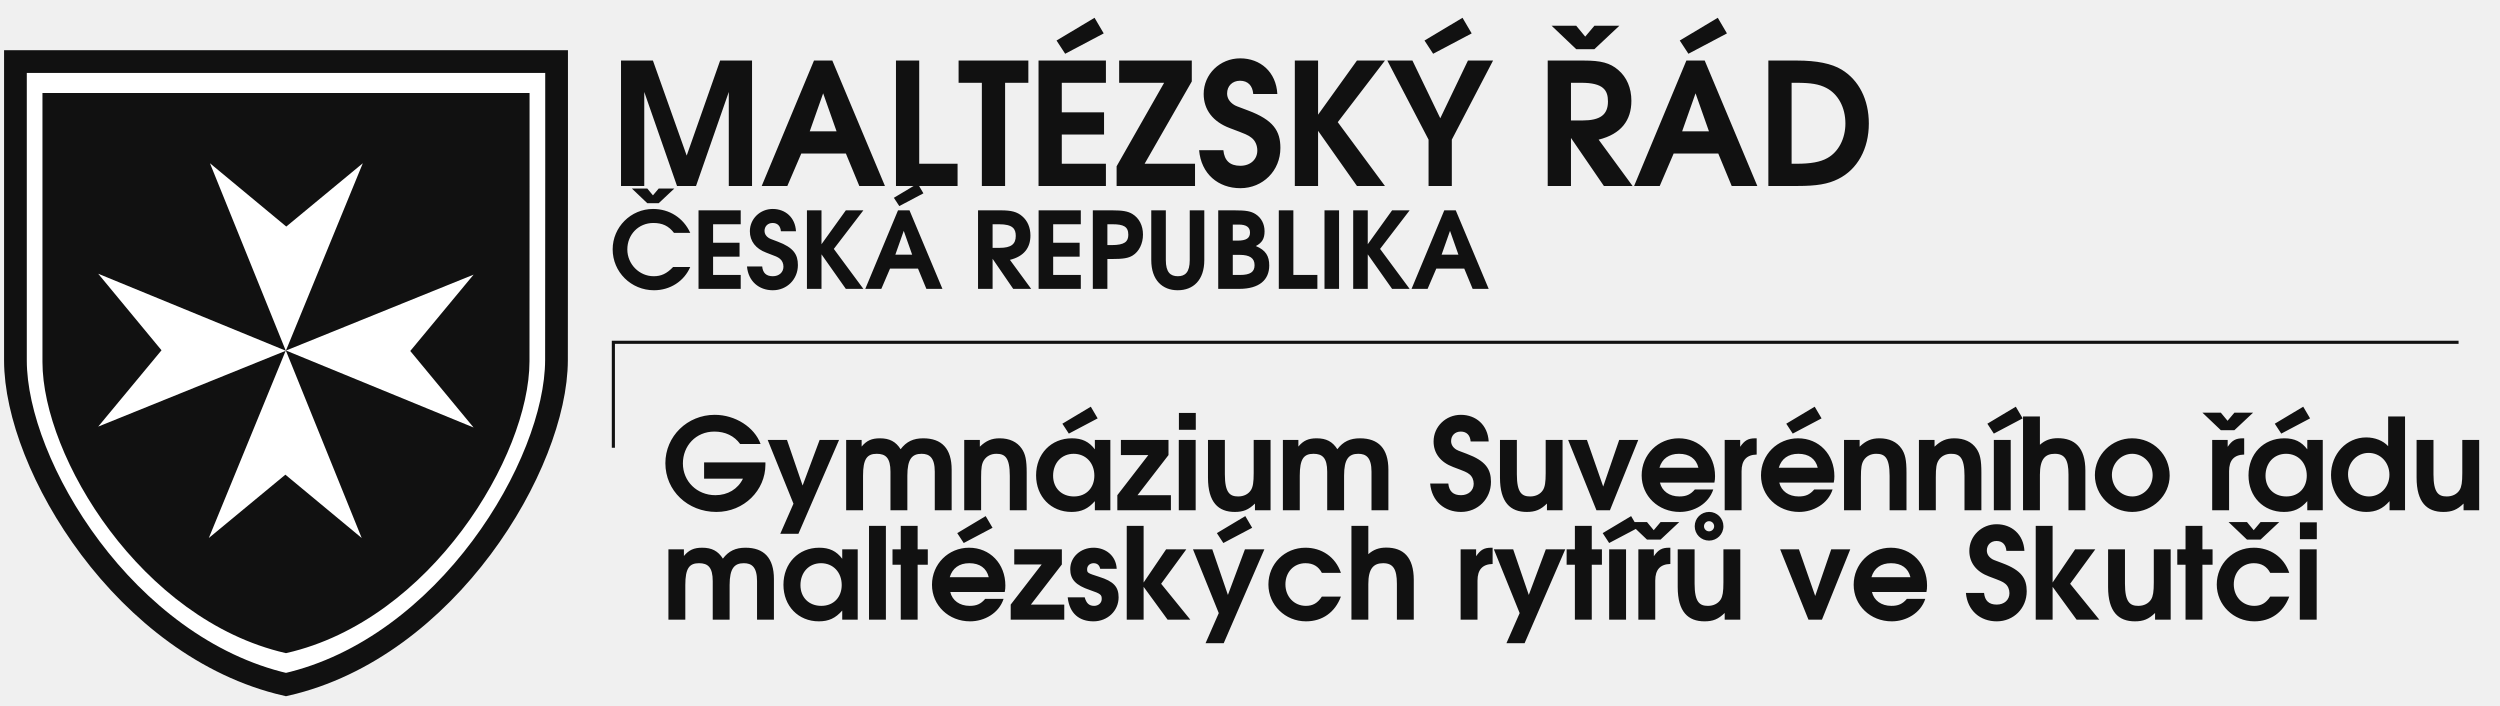
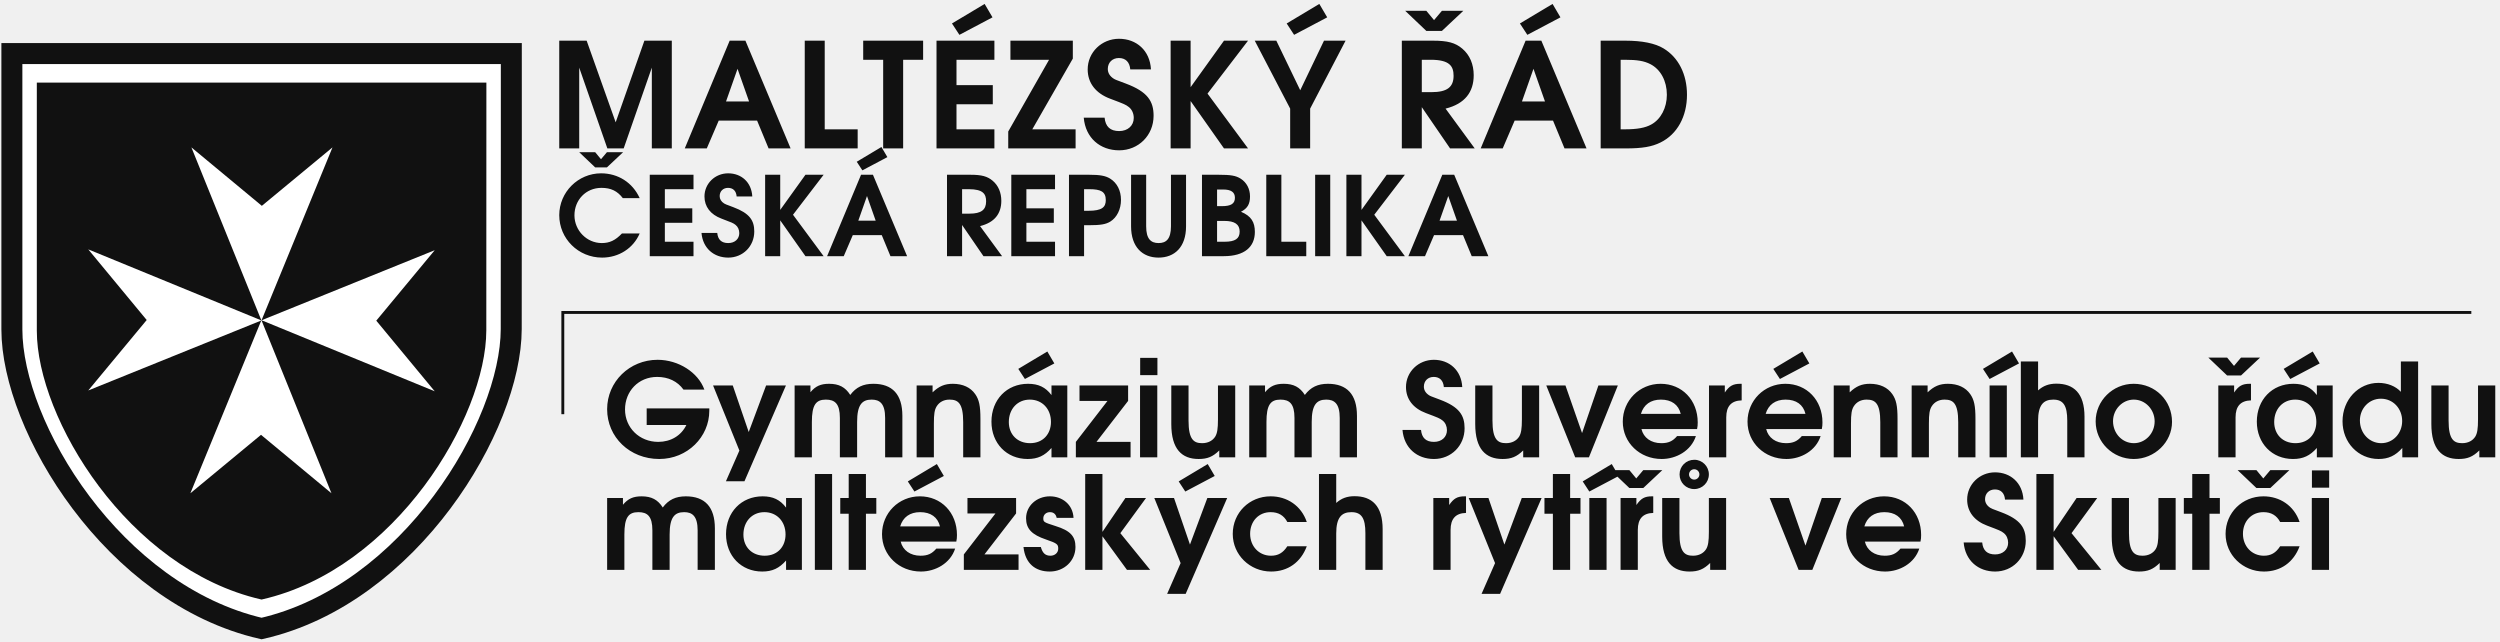
- <svg xmlns="http://www.w3.org/2000/svg" viewBox="-1 -9.6 487.6 137.6" width="487.6" height="137.6">
+ <svg xmlns="http://www.w3.org/2000/svg" viewBox="-0.5 -8.91 528.32 135.51" width="528.32" height="135.51" role="img">
  <g transform="translate(-113.9 -228.2)">
    <path fill-rule="nonzero" fill="#ffffff" d="M 168.676 352.117 C 200.066 344.965 221.41 309.176 221.438 288.828 C 221.473 264.148 221.457 230.609 221.457 230.609 L 115.91 230.609 C 115.91 230.609 115.902 263.938 115.91 288.914 C 115.914 309.434 137.352 344.914 168.676 352.117 " />
    <path fill="none" stroke-width="4.439" stroke-linejoin="miter" stroke="#111111" d="M 0.001 -0.001 C 31.43 7.16 52.799 42.992 52.827 63.365 C 52.862 88.074 52.846 121.654 52.846 121.654 L -52.829 121.654 C -52.829 121.654 -52.837 88.285 -52.829 63.279 C -52.825 42.734 -31.361 7.21 0.001 -0.001 Z M 0.001 -0.001 " transform="matrix(0.998785, 0, 0, -0.998785, 168.6748, 352.1157)" />
    <path fill-rule="nonzero" fill="#111111" d="M 168.676 345.535 C 196.668 339.16 215.699 307.246 215.727 289.102 C 215.754 267.094 215.742 237.188 215.742 237.188 L 121.625 237.188 C 121.625 237.188 121.621 266.91 121.625 289.184 C 121.633 307.477 140.746 339.113 168.676 345.535 " />
    <path fill="none" stroke-width="0.89" stroke-linejoin="miter" stroke="#111111" d="M -0.001 0.002 C 28.025 6.384 47.08 38.337 47.107 56.504 C 47.134 78.538 47.123 108.481 47.123 108.481 L -47.109 108.481 C -47.109 108.481 -47.113 78.722 -47.109 56.422 C -47.101 38.106 -27.965 6.431 -0.001 0.002 Z M -0.001 0.002 " transform="matrix(0.998785, 0, 0, -0.998785, 168.6768, 345.5367)" />
    <path fill-rule="nonzero" fill="#ffffff" d="M 168.645 286.941 L 153.629 323.531 L 168.559 311.18 L 183.445 323.531 L 168.645 286.941 " />
    <path fill-rule="nonzero" fill="#ffffff" d="M 168.648 287.027 L 183.664 250.438 L 168.734 262.789 L 153.848 250.438 L 168.648 287.027 " />
    <path fill-rule="nonzero" fill="#ffffff" d="M 168.68 286.969 L 205.27 301.984 L 192.918 287.055 L 205.27 272.164 L 168.68 286.969 " />
    <path fill-rule="nonzero" fill="#ffffff" d="M 168.645 287.008 L 132.051 271.988 L 144.402 286.918 L 132.051 301.805 L 168.645 287.008 " />
  </g>
-   <path fill="#111111" d="M120.122 26.673H124.657V8.334L131.046 26.673H134.754L141.143 8.334V26.673H145.678V2.21H139.454L132.933 20.748L126.345 2.21H120.122Z M147.565 26.673H152.563L155.278 20.351H163.984L166.599 26.673H171.598L161.336 2.21H157.76ZM156.933 16.014 159.548 8.599 162.163 16.014Z M173.749 26.673H185.766V22.337H178.284V2.21H173.749Z M185.964 6.547H190.5V26.673H195.035V6.547H199.57V2.21H185.964Z M201.556 26.673H214.698V22.337H206.091V16.643H214.334V12.307H206.091V6.547H214.698V2.21H201.556ZM205.065 -1.696 206.753 0.886 214.268 -3.086 212.48 -6.132Z M216.783 26.673H232.077V22.337H222.246L231.448 6.282V2.21H217.28V6.547H226.052L216.783 22.833Z M232.872 19.689C233.269 24.323 236.612 27.104 240.916 27.104C245.319 27.104 248.728 23.694 248.728 19.258C248.728 15.948 247.371 13.796 242.405 11.942C240.088 11.082 240.022 11.049 239.691 10.85C238.797 10.287 238.334 9.526 238.334 8.632C238.334 7.176 239.36 6.149 240.85 6.149C242.372 6.149 243.299 7.076 243.432 8.731H248.132C247.901 4.428 244.822 1.78 240.883 1.78C236.943 1.78 233.765 4.858 233.765 8.731C233.765 11.81 235.586 14.16 238.863 15.385C242.107 16.61 242.372 16.709 243.101 17.272C243.829 17.835 244.226 18.762 244.226 19.755C244.226 21.509 242.869 22.734 240.916 22.734C238.896 22.734 237.804 21.741 237.605 19.689Z M251.542 26.673H256.077V15.915L263.658 26.673H269.12L259.917 14.227L269.12 2.21H263.658L256.077 12.77V2.21H251.542Z M269.583 2.21 277.627 17.636V26.673H282.162V17.636L290.207 2.21H285.307L279.911 13.465L274.482 2.21ZM276.833 -1.696 278.521 0.886 286.036 -3.086 284.248 -6.132Z  M300.866 26.673H305.401V17.305L311.823 26.673H317.417L310.797 17.636C315.199 16.544 317.186 13.862 317.186 10.056C317.186 7.573 316.292 5.454 314.604 4.031C313.015 2.674 311.26 2.21 307.917 2.21H300.866ZM301.627 -4.576 306.427 -0.008H309.969L314.835 -4.576H309.969L308.182 -2.457L306.427 -4.576ZM305.401 13.896V6.547H307.42C311.724 6.547 312.617 8.003 312.617 10.188C312.617 12.77 311.128 13.896 307.619 13.896Z M317.715 26.673H322.714L325.428 20.351H334.135L336.75 26.673H341.748L331.486 2.21H327.911ZM326.62 -1.696 328.308 0.886 335.823 -3.086 334.035 -6.132ZM327.084 16.014 329.699 8.599 332.314 16.014Z M343.9 26.673H349.594C353.301 26.673 355.519 26.309 357.505 25.316C361.279 23.462 363.497 19.424 363.497 14.491C363.497 9.857 361.577 6.017 358.168 3.965C356.248 2.806 353.334 2.21 349.494 2.21H343.9ZM348.435 22.337V6.547H349.329C352.209 6.547 353.765 6.811 355.188 7.54C357.505 8.731 358.929 11.347 358.929 14.491C358.929 17.438 357.572 20.053 355.387 21.244C354.03 22.006 352.143 22.337 349.428 22.337Z M118.493 39.031C118.493 43.446 122.079 47.011 126.556 47.011C129.686 47.011 132.422 45.27 133.624 42.472H130.287C129.043 43.778 127.966 44.275 126.494 44.275C123.675 44.275 121.353 41.912 121.353 39.052C121.353 36.171 123.509 33.89 126.432 33.89C128.214 33.89 129.417 34.471 130.453 35.818H133.624C132.277 32.854 129.52 31.154 126.37 31.154C122.037 31.154 118.493 34.699 118.493 39.031ZM122.245 27.175 125.25 30.035H127.468L130.515 27.175H127.468L126.349 28.501L125.25 27.175Z M135.241 46.742H143.47V44.027H138.081V40.461H143.242V37.746H138.081V34.139H143.47V31.424H135.241Z M144.693 42.368C144.942 45.27 147.036 47.011 149.73 47.011C152.487 47.011 154.622 44.876 154.622 42.099C154.622 40.026 153.772 38.679 150.663 37.518C149.212 36.979 149.171 36.958 148.963 36.834C148.404 36.481 148.113 36.005 148.113 35.445C148.113 34.533 148.756 33.89 149.689 33.89C150.642 33.89 151.223 34.471 151.306 35.507H154.249C154.104 32.813 152.176 31.154 149.709 31.154C147.243 31.154 145.253 33.082 145.253 35.507C145.253 37.435 146.393 38.907 148.445 39.674C150.476 40.441 150.642 40.503 151.098 40.855C151.554 41.208 151.803 41.788 151.803 42.41C151.803 43.508 150.953 44.275 149.73 44.275C148.466 44.275 147.782 43.653 147.657 42.368Z M156.384 46.742H159.224V40.005L163.971 46.742H167.391L161.628 38.948L167.391 31.424H163.971L159.224 38.036V31.424H156.384Z M167.764 46.742H170.894L172.593 42.783H178.045L179.682 46.742H182.812L176.387 31.424H174.148ZM173.34 28.978 174.397 30.595 179.102 28.107 177.983 26.2ZM173.63 40.067 175.267 35.424 176.905 40.067Z  M189.756 46.742H192.596V40.876L196.617 46.742H200.12L195.975 41.083C198.732 40.399 199.975 38.72 199.975 36.336C199.975 34.782 199.416 33.455 198.359 32.564C197.364 31.714 196.265 31.424 194.171 31.424H189.756ZM192.596 38.741V34.139H193.861C196.555 34.139 197.115 35.051 197.115 36.419C197.115 38.036 196.182 38.741 193.985 38.741Z M201.571 46.742H209.801V44.027H204.411V40.461H209.573V37.746H204.411V34.139H209.801V31.424H201.571Z M212.143 46.742H214.983V40.917H215.895C218.071 40.917 219.066 40.751 219.916 40.233C221.16 39.466 221.927 37.912 221.927 36.15C221.927 34.388 221.18 32.937 219.854 32.129C218.983 31.61 217.967 31.424 215.936 31.424H212.143ZM214.983 38.202V34.139H215.936C218.113 34.139 219.066 34.574 219.066 36.191C219.066 37.518 218.361 38.202 215.812 38.202Z M223.543 41.125C223.543 45.021 225.699 47.011 228.705 47.011C231.731 47.011 233.887 45.042 233.887 41.125V31.424H231.047V41.125C231.047 43.529 230.135 44.275 228.725 44.275C227.274 44.275 226.383 43.508 226.383 41.125V31.424H223.543Z M236.602 46.742H240.686C244.624 46.742 246.552 44.98 246.552 42.182C246.552 40.358 245.888 39.197 243.94 38.388C245.163 37.746 245.64 36.937 245.64 35.507C245.64 34.077 244.997 32.875 243.898 32.17C242.986 31.59 242.033 31.424 239.753 31.424H236.602ZM239.442 44.027V40.109H240.789C242.758 40.109 243.691 40.751 243.691 42.12C243.691 43.446 242.841 44.027 240.851 44.027ZM239.442 37.331V34.201H240.603C242.074 34.201 242.8 34.699 242.8 35.756C242.8 36.855 242.074 37.331 240.354 37.331Z M248.417 46.742H255.942V44.027H251.257V31.424H248.417Z M257.33 46.742H260.17V31.424H257.33Z M262.927 46.742H265.767V40.005L270.513 46.742H273.934L268.171 38.948L273.934 31.424H270.513L265.767 38.036V31.424H262.927Z M274.307 46.742H277.437L279.136 42.783H284.588L286.225 46.742H289.355L282.93 31.424H280.691ZM280.173 40.067 281.81 35.424 283.448 40.067Z" />
-   <path fill="none" stroke="#111111" stroke-width="0.61" d="M118.63 77.73V57.16H478.52" />
-   <path fill="#111111" d="M128.775 80.741C128.775 86.089 133.108 90.249 138.729 90.249C144.127 90.249 148.287 86.015 148.287 81.038V80.592H136.327V83.762H143.904C142.914 85.792 140.933 86.981 138.531 86.981C134.941 86.981 132.192 84.282 132.192 80.791C132.192 77.349 134.718 74.575 138.333 74.575C140.462 74.575 142.22 75.417 143.359 77.002H147.346C146.158 73.709 142.394 71.307 138.407 71.307C133.059 71.307 128.775 75.492 128.775 80.741Z M148.733 76.21 153.759 88.64 151.184 94.508H154.725L162.649 76.21H158.86L155.542 85.099L152.496 76.21Z M164.035 89.927H167.328V83.168C167.328 79.924 168.096 78.909 170.003 78.909C171.736 78.909 172.677 79.701 172.677 82.4V89.927H175.97V83.168C175.97 79.899 176.911 78.909 178.743 78.909C180.279 78.909 181.319 79.651 181.319 82.4V89.927H184.612V82.004C184.612 77.893 182.68 75.888 179.065 75.888C177.134 75.888 175.772 76.532 174.658 78.017C173.717 76.532 172.503 75.888 170.622 75.888C169.012 75.888 168.022 76.333 167.056 77.497V76.21H164.035Z M187.063 89.927H190.356V83.465C190.356 81.632 190.48 80.84 190.901 80.171C191.421 79.354 192.288 78.909 193.328 78.909C194.962 78.909 195.952 79.552 195.952 83.217V89.927H199.246V82.573C199.246 80.122 198.998 78.933 198.255 77.869C197.364 76.581 195.878 75.888 193.972 75.888C192.412 75.888 191.322 76.358 190.109 77.522V76.21H187.063Z M201.078 83.118C201.078 87.253 203.975 90.249 207.986 90.249C209.918 90.249 211.23 89.63 212.542 88.145V89.927H215.563V76.21H212.542V78.042C211.403 76.532 210.042 75.888 208.061 75.888C204 75.888 201.078 78.933 201.078 83.118ZM204.396 83.192C204.396 80.691 206.055 78.909 208.407 78.909C210.76 78.909 212.443 80.667 212.443 83.168C212.443 85.446 210.958 87.228 208.457 87.228C206.055 87.228 204.396 85.594 204.396 83.192ZM206.204 73.04 207.466 74.972 213.087 72 211.75 69.722Z M216.925 89.927H227.374V86.981H220.862L226.904 79.156V76.21H217.619V79.156H222.967L216.925 86.981Z M228.91 89.927H232.203V76.21H228.91ZM228.934 74.229H232.228V70.936H228.934Z M234.605 83.564C234.605 88.392 236.635 90.249 239.829 90.249C241.488 90.249 242.528 89.828 243.766 88.615V89.927H246.812V76.21H243.519V82.672C243.519 84.505 243.37 85.347 242.999 85.966C242.504 86.758 241.612 87.228 240.498 87.228C238.913 87.228 237.898 86.56 237.898 82.92V76.21H234.605Z M249.214 89.927H252.507V83.168C252.507 79.924 253.275 78.909 255.181 78.909C256.915 78.909 257.856 79.701 257.856 82.4V89.927H261.149V83.168C261.149 79.899 262.09 78.909 263.922 78.909C265.457 78.909 266.497 79.651 266.497 82.4V89.927H269.791V82.004C269.791 77.893 267.859 75.888 264.244 75.888C262.313 75.888 260.951 76.532 259.836 78.017C258.896 76.532 257.682 75.888 255.8 75.888C254.191 75.888 253.2 76.333 252.235 77.497V76.21H249.214Z  M277.937 84.703C278.234 88.169 280.735 90.249 283.954 90.249C287.247 90.249 289.798 87.699 289.798 84.381C289.798 81.905 288.782 80.295 285.068 78.909C283.335 78.265 283.285 78.24 283.038 78.092C282.369 77.671 282.023 77.101 282.023 76.433C282.023 75.343 282.79 74.575 283.904 74.575C285.043 74.575 285.737 75.269 285.836 76.507H289.352C289.179 73.288 286.876 71.307 283.929 71.307C280.983 71.307 278.606 73.61 278.606 76.507C278.606 78.81 279.967 80.568 282.419 81.484C284.845 82.4 285.043 82.474 285.588 82.895C286.133 83.316 286.43 84.009 286.43 84.752C286.43 86.065 285.415 86.981 283.954 86.981C282.444 86.981 281.626 86.238 281.478 84.703Z M291.556 83.564C291.556 88.392 293.586 90.249 296.78 90.249C298.439 90.249 299.479 89.828 300.717 88.615V89.927H303.763V76.21H300.47V82.672C300.47 84.505 300.321 85.347 299.95 85.966C299.455 86.758 298.563 87.228 297.449 87.228C295.864 87.228 294.849 86.56 294.849 82.92V76.21H291.556Z M304.852 76.21 310.374 89.927H312.999L318.521 76.21H314.806L311.687 85.297L308.517 76.21Z M319.189 83.118C319.189 87.129 322.433 90.249 326.618 90.249C329.391 90.249 332.238 88.689 333.155 85.867H329.564C328.722 86.857 327.905 87.228 326.543 87.228C324.587 87.228 323.151 86.188 322.755 84.529H333.377C333.476 84.059 333.501 83.762 333.501 83.267C333.501 79.008 330.505 75.888 326.42 75.888C322.383 75.888 319.189 79.082 319.189 83.118ZM322.656 81.632C323.176 79.874 324.513 78.909 326.469 78.909C328.499 78.909 329.837 79.874 330.258 81.632Z M335.383 89.927H338.676V82.301C338.676 80.171 339.642 79.107 341.623 79.057V75.888H341.375C339.964 75.888 339.271 76.284 338.404 77.547V76.21H335.383Z M342.465 83.118C342.465 87.129 345.709 90.249 349.893 90.249C352.666 90.249 355.514 88.689 356.43 85.867H352.84C351.998 86.857 351.181 87.228 349.819 87.228C347.863 87.228 346.427 86.188 346.03 84.529H356.653C356.752 84.059 356.777 83.762 356.777 83.267C356.777 79.008 353.781 75.888 349.695 75.888C345.659 75.888 342.465 79.082 342.465 83.118ZM345.931 81.632C346.451 79.874 347.789 78.909 349.745 78.909C351.775 78.909 353.112 79.874 353.533 81.632ZM347.392 73.04 348.655 74.972 354.276 72 352.939 69.722Z M358.659 89.927H361.952V83.465C361.952 81.632 362.076 80.84 362.497 80.171C363.017 79.354 363.883 78.909 364.923 78.909C366.558 78.909 367.548 79.552 367.548 83.217V89.927H370.841V82.573C370.841 80.122 370.594 78.933 369.851 77.869C368.959 76.581 367.474 75.888 365.567 75.888C364.007 75.888 362.918 76.358 361.704 77.522V76.21H358.659Z M373.268 89.927H376.561V83.465C376.561 81.632 376.685 80.84 377.106 80.171C377.626 79.354 378.492 78.909 379.532 78.909C381.167 78.909 382.157 79.552 382.157 83.217V89.927H385.45V82.573C385.45 80.122 385.203 78.933 384.46 77.869C383.569 76.581 382.083 75.888 380.176 75.888C378.616 75.888 377.527 76.358 376.313 77.522V76.21H373.268Z M386.614 73.04 387.877 74.972 393.498 72 392.161 69.722ZM387.877 89.927H391.17V76.21H387.877Z M393.572 89.927H396.865V82.97C396.865 79.949 397.881 78.909 399.762 78.909C401.694 78.909 402.437 80.048 402.437 82.92V89.927H405.73V82.177C405.73 77.671 403.65 75.863 400.357 75.863C398.945 75.863 397.856 76.259 396.865 77.151V71.629H393.572Z M407.587 83.069C407.587 87.03 410.855 90.249 414.867 90.249C418.853 90.249 422.171 87.03 422.171 83.168C422.171 79.082 418.977 75.888 414.842 75.888C410.855 75.888 407.587 79.132 407.587 83.069ZM410.905 83.019C410.905 80.766 412.713 78.909 414.867 78.909C417.071 78.909 418.853 80.791 418.853 83.069C418.853 85.371 417.071 87.228 414.892 87.228C412.663 87.228 410.905 85.371 410.905 83.019Z  M428.56 70.886 432.15 74.303H434.8L438.44 70.886H434.8L433.462 72.471L432.15 70.886ZM430.466 89.927H433.76V82.301C433.76 80.171 434.725 79.107 436.706 79.057V75.888H436.459C435.047 75.888 434.354 76.284 433.487 77.547V76.21H430.466Z M437.548 83.118C437.548 87.253 440.445 90.249 444.456 90.249C446.388 90.249 447.7 89.63 449.013 88.145V89.927H452.033V76.21H449.013V78.042C447.874 76.532 446.512 75.888 444.531 75.888C440.47 75.888 437.548 78.933 437.548 83.118ZM440.866 83.192C440.866 80.691 442.525 78.909 444.877 78.909C447.23 78.909 448.914 80.667 448.914 83.168C448.914 85.446 447.428 87.228 444.927 87.228C442.525 87.228 440.866 85.594 440.866 83.192ZM442.674 73.04 443.937 74.972 449.557 72 448.22 69.722Z M453.643 83.044C453.643 87.105 456.639 90.249 460.527 90.249C462.384 90.249 463.746 89.63 465.058 88.145V89.927H468.079V71.629H464.785V77.423C463.82 76.358 462.235 75.714 460.502 75.714C456.664 75.714 453.643 78.933 453.643 83.044ZM456.961 82.895C456.961 80.568 458.719 78.735 460.972 78.735C463.275 78.735 465.033 80.592 465.033 82.994C465.033 85.371 463.275 87.228 461.047 87.228C458.744 87.228 456.961 85.322 456.961 82.895Z M470.332 83.564C470.332 88.392 472.362 90.249 475.557 90.249C477.216 90.249 478.256 89.828 479.494 88.615V89.927H482.539V76.21H479.246V82.672C479.246 84.505 479.098 85.347 478.726 85.966C478.231 86.758 477.339 87.228 476.225 87.228C474.64 87.228 473.625 86.56 473.625 82.92V76.21H470.332Z M129.369 111.266H132.663V104.506C132.663 101.263 133.43 100.247 135.337 100.247C137.07 100.247 138.011 101.04 138.011 103.739V111.266H141.304V104.506C141.304 101.238 142.245 100.247 144.078 100.247C145.613 100.247 146.653 100.99 146.653 103.739V111.266H149.946V103.343C149.946 99.232 148.015 97.226 144.399 97.226C142.468 97.226 141.106 97.87 139.992 99.356C139.051 97.87 137.838 97.226 135.956 97.226C134.346 97.226 133.356 97.672 132.39 98.836V97.548H129.369Z M151.803 104.457C151.803 108.592 154.7 111.588 158.711 111.588C160.643 111.588 161.955 110.969 163.268 109.483V111.266H166.288V97.548H163.268V99.381C162.129 97.87 160.767 97.226 158.786 97.226C154.725 97.226 151.803 100.272 151.803 104.457ZM155.121 104.531C155.121 102.03 156.78 100.247 159.132 100.247C161.485 100.247 163.168 102.005 163.168 104.506C163.168 106.784 161.683 108.567 159.182 108.567C156.78 108.567 155.121 106.933 155.121 104.531Z M168.492 111.266H171.785V92.968H168.492Z M173.073 100.545H174.682V111.266H177.976V100.545H179.957V97.548H177.976V92.968H174.682V97.548H173.073Z M180.774 104.457C180.774 108.468 184.017 111.588 188.202 111.588C190.975 111.588 193.823 110.028 194.739 107.205H191.149C190.307 108.196 189.49 108.567 188.128 108.567C186.172 108.567 184.736 107.527 184.339 105.868H194.962C195.061 105.398 195.086 105.101 195.086 104.605C195.086 100.346 192.09 97.226 188.004 97.226C183.968 97.226 180.774 100.421 180.774 104.457ZM184.24 102.971C184.76 101.213 186.097 100.247 188.054 100.247C190.084 100.247 191.421 101.213 191.842 102.971ZM185.701 94.379 186.964 96.31 192.585 93.339 191.248 91.061Z M196.126 111.266H206.575V108.32H200.063L206.105 100.495V97.548H196.819V100.495H202.167L196.126 108.32Z M207.244 106.908C207.59 110.102 209.546 111.588 212.27 111.588C215.019 111.588 217.173 109.533 217.173 106.908C217.173 104.878 216.232 103.788 213.36 102.897C211.106 102.179 211.032 102.129 211.032 101.411C211.032 100.743 211.577 100.247 212.295 100.247C212.988 100.247 213.434 100.619 213.582 101.337H216.801C216.678 98.762 214.622 97.226 212.295 97.226C209.744 97.226 207.739 99.059 207.739 101.411C207.739 103.417 208.828 104.556 211.552 105.472C213.756 106.215 213.88 106.438 213.88 107.23C213.88 107.998 213.236 108.567 212.394 108.567C211.428 108.567 210.883 108.072 210.562 106.908Z M218.758 111.266H222.051V104.853L226.731 111.266H231.163L225.468 104.259L230.371 97.548H226.434L222.051 104.011V92.968H218.758Z M231.683 97.548 236.709 109.979 234.134 115.847H237.675L245.599 97.548H241.81L238.492 106.438L235.447 97.548ZM236.338 94.379 237.601 96.31 243.222 93.339 241.885 91.061Z M246.391 104.407C246.391 108.394 249.66 111.588 253.72 111.588C256.915 111.588 259.391 109.83 260.53 106.76H256.816C255.998 108.022 255.058 108.567 253.696 108.567C251.418 108.567 249.709 106.784 249.709 104.382C249.709 101.981 251.343 100.247 253.621 100.247C255.107 100.247 256.147 100.866 256.816 102.129H260.53C259.465 98.985 256.741 97.226 253.621 97.226C249.561 97.226 246.391 100.371 246.391 104.407Z M262.585 111.266H265.878V104.308C265.878 101.287 266.893 100.247 268.775 100.247C270.707 100.247 271.45 101.386 271.45 104.259V111.266H274.743V103.516C274.743 99.009 272.663 97.202 269.37 97.202C267.958 97.202 266.869 97.598 265.878 98.489V92.968H262.585Z  M283.88 111.266H287.173V103.64C287.173 101.51 288.139 100.445 290.12 100.396V97.226H289.872C288.461 97.226 287.767 97.623 286.901 98.885V97.548H283.88Z M290.367 97.548 295.394 109.979 292.818 115.847H296.359L304.283 97.548H300.494L297.176 106.438L294.131 97.548Z M304.555 100.545H306.165V111.266H309.458V100.545H311.439V97.548H309.458V92.968H306.165V97.548H304.555Z M311.588 94.379 312.85 96.31 318.471 93.339 317.134 91.061ZM312.85 111.266H316.144V97.548H312.85Z M316.639 92.225 320.229 95.642H322.879L326.519 92.225H322.879L321.542 93.809L320.229 92.225ZM318.545 111.266H321.839V103.64C321.839 101.51 322.804 100.445 324.785 100.396V97.226H324.538C323.126 97.226 322.433 97.623 321.566 98.885V97.548H318.545Z M326.221 104.902C326.221 109.731 328.252 111.588 331.446 111.588C333.105 111.588 334.145 111.167 335.383 109.954V111.266H338.429V97.548H335.135V104.011C335.135 105.843 334.987 106.685 334.616 107.304C334.12 108.097 333.229 108.567 332.115 108.567C330.53 108.567 329.515 107.899 329.515 104.259V97.548H326.221ZM329.539 93.042C329.539 94.602 330.778 95.84 332.337 95.84C333.873 95.84 335.135 94.602 335.135 93.042C335.135 91.507 333.897 90.244 332.362 90.244C330.778 90.244 329.539 91.482 329.539 93.042ZM331.347 93.042C331.347 92.497 331.793 92.051 332.337 92.051C332.882 92.051 333.328 92.497 333.328 93.042C333.328 93.587 332.882 94.032 332.337 94.032C331.793 94.032 331.347 93.587 331.347 93.042Z  M346.204 97.548 351.726 111.266H354.35L359.872 97.548H356.158L353.038 106.636L349.868 97.548Z M360.541 104.457C360.541 108.468 363.784 111.588 367.969 111.588C370.742 111.588 373.59 110.028 374.506 107.205H370.916C370.074 108.196 369.257 108.567 367.895 108.567C365.939 108.567 364.502 107.527 364.106 105.868H374.729C374.828 105.398 374.853 105.101 374.853 104.605C374.853 100.346 371.856 97.226 367.771 97.226C363.735 97.226 360.541 100.421 360.541 104.457ZM364.007 102.971C364.527 101.213 365.864 100.247 367.82 100.247C369.851 100.247 371.188 101.213 371.609 102.971Z  M382.43 106.042C382.727 109.508 385.228 111.588 388.447 111.588C391.74 111.588 394.29 109.038 394.29 105.72C394.29 103.243 393.275 101.634 389.561 100.247C387.827 99.604 387.778 99.579 387.53 99.43C386.862 99.009 386.515 98.44 386.515 97.771C386.515 96.682 387.283 95.914 388.397 95.914C389.536 95.914 390.229 96.607 390.328 97.846H393.844C393.671 94.627 391.368 92.646 388.422 92.646C385.475 92.646 383.098 94.948 383.098 97.846C383.098 100.148 384.46 101.906 386.911 102.823C389.338 103.739 389.536 103.813 390.081 104.234C390.625 104.655 390.923 105.348 390.923 106.091C390.923 107.403 389.907 108.32 388.447 108.32C386.936 108.32 386.119 107.577 385.97 106.042Z M396.048 111.266H399.341V104.853L404.021 111.266H408.454L402.759 104.259L407.661 97.548H403.724L399.341 104.011V92.968H396.048Z M410.162 104.902C410.162 109.731 412.193 111.588 415.387 111.588C417.046 111.588 418.086 111.167 419.324 109.954V111.266H422.369V97.548H419.076V104.011C419.076 105.843 418.928 106.685 418.556 107.304C418.061 108.097 417.17 108.567 416.055 108.567C414.471 108.567 413.455 107.899 413.455 104.259V97.548H410.162Z M423.657 100.545H425.267V111.266H428.56V100.545H430.541V97.548H428.56V92.968H425.267V97.548H423.657Z M431.358 104.407C431.358 108.394 434.626 111.588 438.687 111.588C441.881 111.588 444.357 109.83 445.496 106.76H441.782C440.965 108.022 440.024 108.567 438.662 108.567C436.384 108.567 434.676 106.784 434.676 104.382C434.676 101.981 436.31 100.247 438.588 100.247C440.074 100.247 441.114 100.866 441.782 102.129H445.496C444.432 98.985 441.708 97.226 438.588 97.226C434.527 97.226 431.358 100.371 431.358 104.407ZM433.661 92.225 437.251 95.642H439.9L443.54 92.225H439.9L438.563 93.809L437.251 92.225Z M447.552 111.266H450.845V97.548H447.552ZM447.576 95.567H450.87V92.274H447.576Z" />
+   <path fill="#111111" d="M117.684 22.455H121.905V5.385L127.852 22.455H131.302L137.249 5.385V22.455H141.47V-0.315H135.678L129.608 16.94L123.476 -0.315H117.684ZM144.209 22.455H148.862L151.389 16.57H159.492L161.926 22.455H166.579L157.027 -0.315H153.7ZM152.929 12.534 155.363 5.632 157.798 12.534ZM169.565 22.455H180.749V18.419H173.786V-0.315H169.565ZM181.917 3.721H186.138V22.455H190.359V3.721H194.581V-0.315H181.917ZM197.412 22.455H209.645V18.419H201.633V13.119H209.306V9.083H201.633V3.721H209.645V-0.315H197.412ZM200.678 -3.951 202.25 -1.547 209.244 -5.245 207.58 -8.079ZM212.569 22.455H226.804V18.419H217.653L226.218 3.475V-0.315H213.031V3.721H221.196L212.569 18.881ZM228.526 15.954C228.896 20.267 232.008 22.856 236.013 22.856C240.111 22.856 243.285 19.682 243.285 15.553C243.285 12.472 242.022 10.469 237.4 8.744C235.243 7.943 235.181 7.912 234.873 7.727C234.041 7.203 233.61 6.495 233.61 5.663C233.61 4.307 234.565 3.352 235.952 3.352C237.369 3.352 238.232 4.214 238.355 5.755H242.73C242.515 1.75 239.649 -0.715 235.982 -0.715C232.316 -0.715 229.358 2.15 229.358 5.755C229.358 8.621 231.053 10.808 234.103 11.948C237.123 13.088 237.369 13.181 238.047 13.705C238.725 14.228 239.094 15.091 239.094 16.015C239.094 17.648 237.831 18.788 236.013 18.788C234.134 18.788 233.117 17.864 232.932 15.954ZM246.887 22.455H251.108V12.441L258.164 22.455H263.248L254.682 10.87L263.248 -0.315H258.164L251.108 9.514V-0.315H246.887ZM264.662 -0.315 272.149 14.043V22.455H276.371V14.043L283.858 -0.315H279.298L274.275 10.161L269.222 -0.315ZM271.41 -3.951 272.981 -1.547 279.976 -5.245 278.312 -8.079ZM295.745 22.455H299.966V13.735L305.944 22.455H311.151L304.989 14.043C309.087 13.027 310.935 10.531 310.935 6.988C310.935 4.677 310.103 2.705 308.532 1.38C307.053 0.117 305.42 -0.315 302.308 -0.315H295.745ZM296.454 -6.631 300.921 -2.379H304.218L308.748 -6.631H304.218L302.554 -4.659L300.921 -6.631ZM299.966 10.562V3.721H301.846C305.851 3.721 306.683 5.077 306.683 7.111C306.683 9.514 305.297 10.562 302.031 10.562ZM312.411 22.455H317.064L319.59 16.57H327.694L330.128 22.455H334.781L325.229 -0.315H321.901ZM320.7 -3.951 322.271 -1.547 329.265 -5.245 327.601 -8.079ZM321.131 12.534 323.565 5.632 325.999 12.534ZM337.766 22.455H343.066C346.517 22.455 348.581 22.116 350.43 21.192C353.942 19.466 356.007 15.707 356.007 11.116C356.007 6.803 354.22 3.228 351.046 1.318C349.259 0.24 346.548 -0.315 342.973 -0.315H337.766ZM341.987 18.419V3.721H342.819C345.5 3.721 346.948 3.968 348.273 4.646C350.43 5.755 351.755 8.189 351.755 11.116C351.755 13.859 350.491 16.293 348.458 17.402C347.195 18.111 345.438 18.419 342.912 18.419Z M117.684 36.565C117.684 41.524 121.711 45.529 126.74 45.529C130.256 45.529 133.329 43.573 134.68 40.43H130.931C129.534 41.897 128.324 42.456 126.671 42.456C123.504 42.456 120.897 39.801 120.897 36.588C120.897 33.352 123.318 30.791 126.601 30.791C128.603 30.791 129.953 31.443 131.117 32.956H134.68C133.166 29.627 130.07 27.718 126.531 27.718C121.665 27.718 117.684 31.699 117.684 36.565ZM121.898 23.248 125.274 26.461H127.765L131.187 23.248H127.765L126.508 24.738L125.274 23.248ZM136.812 45.226H146.055V42.176H140.002V38.172H145.799V35.122H140.002V31.071H146.055V28.021H136.812ZM147.746 40.314C148.025 43.573 150.376 45.529 153.403 45.529C156.5 45.529 158.898 43.131 158.898 40.011C158.898 37.683 157.943 36.169 154.451 34.866C152.821 34.26 152.774 34.237 152.542 34.097C151.913 33.701 151.587 33.166 151.587 32.537C151.587 31.513 152.309 30.791 153.357 30.791C154.428 30.791 155.079 31.443 155.173 32.607H158.479C158.316 29.581 156.15 27.718 153.38 27.718C150.609 27.718 148.374 29.883 148.374 32.607C148.374 34.772 149.655 36.425 151.96 37.287C154.241 38.148 154.428 38.218 154.94 38.614C155.452 39.01 155.731 39.662 155.731 40.36C155.731 41.594 154.777 42.456 153.403 42.456C151.983 42.456 151.215 41.757 151.075 40.314ZM161.193 45.226H164.383V37.659L169.715 45.226H173.556L167.084 36.472L173.556 28.021H169.715L164.383 35.448V28.021H161.193ZM174.292 45.226H177.807L179.717 40.779H185.84L187.679 45.226H191.195L183.977 28.021H181.463ZM180.555 25.273 181.742 27.089 187.027 24.295 185.77 22.154ZM180.881 37.729 182.72 32.514 184.559 37.729ZM199.628 45.226H202.817V38.637L207.334 45.226H211.269L206.612 38.87C209.709 38.102 211.106 36.216 211.106 33.538C211.106 31.792 210.477 30.302 209.29 29.301C208.172 28.347 206.938 28.021 204.587 28.021H199.628ZM202.817 36.239V31.071H204.237C207.264 31.071 207.893 32.095 207.893 33.632C207.893 35.448 206.845 36.239 204.377 36.239ZM213.215 45.226H222.458V42.176H216.405V38.172H222.202V35.122H216.405V31.071H222.458V28.021H213.215ZM225.406 45.226H228.595V38.684H229.62C232.064 38.684 233.182 38.498 234.136 37.916C235.533 37.054 236.395 35.308 236.395 33.329C236.395 31.35 235.557 29.72 234.067 28.812C233.089 28.23 231.948 28.021 229.666 28.021H225.406ZM228.595 35.634V31.071H229.666C232.111 31.071 233.182 31.56 233.182 33.376C233.182 34.866 232.39 35.634 229.526 35.634ZM238.527 38.917C238.527 43.294 240.949 45.529 244.325 45.529C247.724 45.529 250.145 43.317 250.145 38.917V28.021H246.956V38.917C246.956 41.617 245.931 42.456 244.348 42.456C242.718 42.456 241.717 41.594 241.717 38.917V28.021H238.527ZM253.512 45.226H258.098C262.522 45.226 264.687 43.247 264.687 40.104C264.687 38.055 263.942 36.751 261.754 35.843C263.127 35.122 263.663 34.214 263.663 32.607C263.663 31.001 262.941 29.65 261.707 28.859C260.683 28.207 259.612 28.021 257.051 28.021H253.512ZM256.701 42.176V37.776H258.215C260.427 37.776 261.474 38.498 261.474 40.034C261.474 41.524 260.52 42.176 258.285 42.176ZM256.701 34.656V31.14H258.005C259.658 31.14 260.473 31.699 260.473 32.887C260.473 34.121 259.658 34.656 257.726 34.656ZM267.099 45.226H275.551V42.176H270.289V28.021H267.099ZM277.427 45.226H280.617V28.021H277.427ZM284.03 45.226H287.22V37.659L292.551 45.226H296.393L289.92 36.472L296.393 28.021H292.551L287.22 35.448V28.021H284.03ZM297.129 45.226H300.644L302.553 40.779H308.677L310.516 45.226H314.031L306.814 28.021H304.3ZM303.717 37.729 305.557 32.514 307.396 37.729Z" />
+   <path fill="none" stroke="#111111" stroke-width="0.61" d="M118.44 78.62V57.12H521.76" />
+   <path fill="#111111" d="M127.804 77.566C127.804 83.485 132.599 88.088 138.819 88.088C144.793 88.088 149.396 83.403 149.396 77.895V77.402H136.161V80.909H144.546C143.45 83.156 141.258 84.471 138.6 84.471C134.627 84.471 131.585 81.485 131.585 77.621C131.585 73.812 134.38 70.743 138.381 70.743C140.737 70.743 142.683 71.675 143.943 73.429H148.355C147.04 69.784 142.875 67.126 138.463 67.126C132.545 67.126 127.804 71.757 127.804 77.566ZM150.191 72.552 155.753 86.307 152.904 92.801H156.822L165.59 72.552H161.398L157.726 82.389L154.356 72.552ZM167.426 87.732H171.071V80.252C171.071 76.662 171.92 75.539 174.03 75.539C175.948 75.539 176.989 76.415 176.989 79.402V87.732H180.634V80.252C180.634 76.635 181.675 75.539 183.703 75.539C185.401 75.539 186.552 76.361 186.552 79.402V87.732H190.197V78.964C190.197 74.415 188.059 72.196 184.059 72.196C181.921 72.196 180.414 72.908 179.181 74.552C178.14 72.908 176.797 72.196 174.715 72.196C172.934 72.196 171.838 72.689 170.769 73.977V72.552H167.426ZM193.211 87.732H196.855V80.58C196.855 78.553 196.992 77.676 197.458 76.936C198.033 76.032 198.992 75.539 200.143 75.539C201.952 75.539 203.048 76.251 203.048 80.306V87.732H206.692V79.594C206.692 76.881 206.418 75.566 205.596 74.388C204.61 72.963 202.966 72.196 200.856 72.196C199.129 72.196 197.924 72.716 196.581 74.004V72.552H193.211ZM209.021 80.197C209.021 84.773 212.227 88.088 216.666 88.088C218.803 88.088 220.256 87.403 221.708 85.759V87.732H225.051V72.552H221.708V74.58C220.448 72.908 218.941 72.196 216.748 72.196C212.255 72.196 209.021 75.566 209.021 80.197ZM212.693 80.279C212.693 77.512 214.529 75.539 217.132 75.539C219.735 75.539 221.598 77.484 221.598 80.252C221.598 82.773 219.954 84.745 217.187 84.745C214.529 84.745 212.693 82.937 212.693 80.279ZM214.693 69.045 216.091 71.182 222.311 67.894 220.831 65.373ZM226.859 87.732H238.423V84.471H231.216L237.902 75.813V72.552H227.627V75.813H233.545L226.859 84.471ZM240.423 87.732H244.067V72.552H240.423ZM240.45 70.36H244.095V66.715H240.45ZM247.027 80.69C247.027 86.033 249.274 88.088 252.808 88.088C254.644 88.088 255.795 87.623 257.165 86.28V87.732H260.536V72.552H256.891V79.704C256.891 81.731 256.727 82.663 256.316 83.348C255.768 84.225 254.781 84.745 253.548 84.745C251.795 84.745 250.671 84.006 250.671 79.978V72.552H247.027ZM263.495 87.732H267.139V80.252C267.139 76.662 267.989 75.539 270.099 75.539C272.017 75.539 273.058 76.415 273.058 79.402V87.732H276.702V80.252C276.702 76.635 277.743 75.539 279.771 75.539C281.47 75.539 282.621 76.361 282.621 79.402V87.732H286.265V78.964C286.265 74.415 284.128 72.196 280.127 72.196C277.99 72.196 276.483 72.908 275.25 74.552C274.209 72.908 272.866 72.196 270.784 72.196C269.003 72.196 267.906 72.689 266.838 73.977V72.552H263.495ZM295.883 81.951C296.212 85.787 298.979 88.088 302.542 88.088C306.186 88.088 309.008 85.266 309.008 81.594C309.008 78.854 307.885 77.073 303.775 75.539C301.857 74.826 301.802 74.799 301.528 74.634C300.788 74.169 300.404 73.538 300.404 72.799C300.404 71.593 301.254 70.743 302.487 70.743C303.747 70.743 304.514 71.511 304.624 72.881H308.515C308.323 69.319 305.775 67.126 302.514 67.126C299.253 67.126 296.623 69.675 296.623 72.881C296.623 75.429 298.13 77.375 300.843 78.388C303.528 79.402 303.747 79.484 304.35 79.95C304.953 80.416 305.282 81.183 305.282 82.005C305.282 83.458 304.158 84.471 302.542 84.471C300.87 84.471 299.966 83.649 299.801 81.951ZM311.255 80.69C311.255 86.033 313.502 88.088 317.037 88.088C318.873 88.088 320.024 87.623 321.394 86.28V87.732H324.764V72.552H321.12V79.704C321.12 81.731 320.955 82.663 320.544 83.348C319.996 84.225 319.01 84.745 317.777 84.745C316.023 84.745 314.9 84.006 314.9 79.978V72.552H311.255ZM326.271 72.552 332.381 87.732H335.286L341.396 72.552H337.286L333.834 82.608L330.326 72.552ZM342.438 80.197C342.438 84.636 346.027 88.088 350.658 88.088C353.727 88.088 356.878 86.362 357.892 83.238H353.919C352.987 84.334 352.083 84.745 350.576 84.745C348.411 84.745 346.822 83.595 346.384 81.759H358.139C358.248 81.238 358.276 80.909 358.276 80.361C358.276 75.648 354.96 72.196 350.439 72.196C345.972 72.196 342.438 75.73 342.438 80.197ZM346.274 78.553C346.849 76.607 348.329 75.539 350.494 75.539C352.741 75.539 354.22 76.607 354.686 78.553ZM360.66 87.732H364.304V79.293C364.304 76.936 365.373 75.758 367.565 75.703V72.196H367.291C365.729 72.196 364.962 72.634 364.002 74.032V72.552H360.66ZM368.798 80.197C368.798 84.636 372.387 88.088 377.018 88.088C380.087 88.088 383.238 86.362 384.252 83.238H380.279C379.347 84.334 378.443 84.745 376.936 84.745C374.771 84.745 373.182 83.595 372.743 81.759H384.499C384.608 81.238 384.636 80.909 384.636 80.361C384.636 75.648 381.32 72.196 376.799 72.196C372.332 72.196 368.798 75.73 368.798 80.197ZM372.634 78.553C373.209 76.607 374.689 75.539 376.854 75.539C379.101 75.539 380.58 76.607 381.046 78.553ZM374.251 69.045 375.648 71.182 381.868 67.894 380.388 65.373ZM387.019 87.732H390.664V80.58C390.664 78.553 390.801 77.676 391.267 76.936C391.842 76.032 392.801 75.539 393.952 75.539C395.76 75.539 396.857 76.251 396.857 80.306V87.732H400.501V79.594C400.501 76.881 400.227 75.566 399.405 74.388C398.418 72.963 396.774 72.196 394.664 72.196C392.938 72.196 391.733 72.716 390.39 74.004V72.552H387.019ZM403.488 87.732H407.132V80.58C407.132 78.553 407.269 77.676 407.735 76.936C408.31 76.032 409.269 75.539 410.42 75.539C412.229 75.539 413.325 76.251 413.325 80.306V87.732H416.969V79.594C416.969 76.881 416.695 75.566 415.873 74.388C414.887 72.963 413.242 72.196 411.133 72.196C409.406 72.196 408.201 72.716 406.858 74.004V72.552H403.488ZM418.558 69.045 419.956 71.182 426.176 67.894 424.696 65.373ZM419.956 87.732H423.6V72.552H419.956ZM426.559 87.732H430.204V80.032C430.204 76.689 431.327 75.539 433.41 75.539C435.547 75.539 436.369 76.799 436.369 79.978V87.732H440.013V79.156C440.013 74.169 437.712 72.168 434.067 72.168C432.505 72.168 431.3 72.607 430.204 73.593V67.483H426.559ZM442.37 80.142C442.37 84.526 445.987 88.088 450.426 88.088C454.837 88.088 458.509 84.526 458.509 80.252C458.509 75.73 454.974 72.196 450.398 72.196C445.987 72.196 442.37 75.785 442.37 80.142ZM446.042 80.087C446.042 77.594 448.042 75.539 450.426 75.539C452.865 75.539 454.837 77.621 454.837 80.142C454.837 82.69 452.865 84.745 450.453 84.745C447.987 84.745 446.042 82.69 446.042 80.087ZM466.182 66.661 470.155 70.442H473.087L477.115 66.661H473.087L471.607 68.414L470.155 66.661ZM468.291 87.732H471.936V79.293C471.936 76.936 473.004 75.758 475.197 75.703V72.196H474.923C473.361 72.196 472.593 72.634 471.634 74.032V72.552H468.291ZM476.43 80.197C476.43 84.773 479.636 88.088 484.075 88.088C486.212 88.088 487.664 87.403 489.116 85.759V87.732H492.459V72.552H489.116V74.58C487.856 72.908 486.349 72.196 484.157 72.196C479.663 72.196 476.43 75.566 476.43 80.197ZM480.101 80.279C480.101 77.512 481.937 75.539 484.54 75.539C487.143 75.539 489.007 77.484 489.007 80.252C489.007 82.773 487.363 84.745 484.595 84.745C481.937 84.745 480.101 82.937 480.101 80.279ZM482.102 69.045 483.499 71.182 489.719 67.894 488.24 65.373ZM494.542 80.115C494.542 84.608 497.857 88.088 502.159 88.088C504.214 88.088 505.722 87.403 507.174 85.759V87.732H510.517V67.483H506.872V73.895C505.804 72.716 504.05 72.004 502.132 72.004C497.885 72.004 494.542 75.566 494.542 80.115ZM498.214 79.95C498.214 77.375 500.159 75.347 502.653 75.347C505.201 75.347 507.146 77.402 507.146 80.06C507.146 82.69 505.201 84.745 502.735 84.745C500.186 84.745 498.214 82.636 498.214 79.95ZM513.312 80.69C513.312 86.033 515.559 88.088 519.093 88.088C520.929 88.088 522.08 87.623 523.45 86.28V87.732H526.82V72.552H523.176V79.704C523.176 81.731 523.012 82.663 522.601 83.348C522.053 84.225 521.066 84.745 519.833 84.745C518.079 84.745 516.956 84.006 516.956 79.978V72.552H513.312Z M127.804 111.515H131.448V104.035C131.448 100.445 132.298 99.322 134.408 99.322C136.326 99.322 137.367 100.199 137.367 103.185V111.515H141.011V104.035C141.011 100.418 142.053 99.322 144.08 99.322C145.779 99.322 146.93 100.144 146.93 103.185V111.515H150.574V102.747C150.574 98.198 148.437 95.979 144.437 95.979C142.299 95.979 140.792 96.691 139.559 98.335C138.518 96.691 137.175 95.979 135.093 95.979C133.312 95.979 132.216 96.472 131.147 97.76V96.335H127.804ZM152.931 103.98C152.931 108.556 156.137 111.872 160.576 111.872C162.713 111.872 164.165 111.186 165.618 109.542V111.515H168.961V96.335H165.618V98.363C164.357 96.691 162.85 95.979 160.658 95.979C156.164 95.979 152.931 99.349 152.931 103.98ZM156.603 104.062C156.603 101.295 158.439 99.322 161.042 99.322C163.645 99.322 165.508 101.267 165.508 104.035C165.508 106.556 163.864 108.529 161.097 108.529C158.439 108.529 156.603 106.72 156.603 104.062ZM171.701 111.515H175.345V91.266H171.701ZM177.071 99.651H178.853V111.515H182.497V99.651H184.689V96.335H182.497V91.266H178.853V96.335H177.071ZM185.895 103.98C185.895 108.419 189.484 111.872 194.115 111.872C197.184 111.872 200.335 110.145 201.349 107.022H197.376C196.444 108.118 195.54 108.529 194.033 108.529C191.868 108.529 190.279 107.378 189.84 105.542H201.596C201.705 105.021 201.733 104.692 201.733 104.144C201.733 99.431 198.417 95.979 193.896 95.979C189.429 95.979 185.895 99.514 185.895 103.98ZM189.731 102.336C190.306 100.39 191.786 99.322 193.951 99.322C196.198 99.322 197.677 100.39 198.143 102.336ZM191.347 92.828 192.745 94.965 198.965 91.677 197.485 89.156ZM203.185 111.515H214.748V108.255H207.542L214.227 99.596V96.335H203.952V99.596H209.871L203.185 108.255ZM215.789 106.693C216.173 110.227 218.338 111.872 221.352 111.872C224.393 111.872 226.777 109.597 226.777 106.693C226.777 104.446 225.736 103.24 222.557 102.254C220.064 101.459 219.982 101.404 219.982 100.61C219.982 99.87 220.585 99.322 221.379 99.322C222.146 99.322 222.64 99.733 222.804 100.527H226.366C226.229 97.678 223.955 95.979 221.379 95.979C218.557 95.979 216.337 98.007 216.337 100.61C216.337 102.829 217.543 104.09 220.557 105.103C222.996 105.925 223.133 106.172 223.133 107.049C223.133 107.898 222.42 108.529 221.489 108.529C220.42 108.529 219.817 107.981 219.461 106.693ZM228.832 111.515H232.477V104.418L237.656 111.515H242.56L236.258 103.761L241.684 96.335H237.327L232.477 103.487V91.266H228.832ZM243.437 96.335 249 110.09 246.15 116.585H250.068L258.837 96.335H254.644L250.973 106.172L247.602 96.335ZM248.589 92.828 249.986 94.965 256.206 91.677 254.726 89.156ZM260.015 103.925C260.015 108.337 263.632 111.872 268.126 111.872C271.66 111.872 274.401 109.926 275.661 106.528H271.551C270.647 107.926 269.605 108.529 268.098 108.529C265.577 108.529 263.687 106.556 263.687 103.898C263.687 101.24 265.495 99.322 268.016 99.322C269.66 99.322 270.811 100.007 271.551 101.404H275.661C274.483 97.924 271.469 95.979 268.016 95.979C263.522 95.979 260.015 99.459 260.015 103.925ZM278.237 111.515H281.881V103.816C281.881 100.473 283.005 99.322 285.087 99.322C287.224 99.322 288.046 100.582 288.046 103.761V111.515H291.691V102.939C291.691 97.952 289.389 95.951 285.745 95.951C284.183 95.951 282.977 96.39 281.881 97.376V91.266H278.237ZM302.405 111.515H306.049V103.076C306.049 100.719 307.118 99.541 309.31 99.486V95.979H309.036C307.474 95.979 306.707 96.417 305.748 97.815V96.335H302.405ZM309.885 96.335 315.448 110.09 312.598 116.585H316.516L325.285 96.335H321.092L317.42 106.172L314.05 96.335ZM325.887 99.651H327.668V111.515H331.313V99.651H333.505V96.335H331.313V91.266H327.668V96.335H325.887ZM333.971 92.828 335.368 94.965 341.588 91.677 340.109 89.156ZM335.368 111.515H339.013V96.335H335.368ZM339.862 90.444 343.835 94.225H346.767L350.795 90.444H346.767L345.287 92.197L343.835 90.444ZM341.972 111.515H345.616V103.076C345.616 100.719 346.685 99.541 348.877 99.486V95.979H348.603C347.041 95.979 346.274 96.417 345.315 97.815V96.335H341.972ZM350.768 104.473C350.768 109.816 353.015 111.872 356.549 111.872C358.385 111.872 359.536 111.406 360.906 110.063V111.515H364.276V96.335H360.632V103.487C360.632 105.514 360.468 106.446 360.057 107.131C359.509 108.008 358.522 108.529 357.289 108.529C355.536 108.529 354.412 107.789 354.412 103.761V96.335H350.768ZM354.439 91.348C354.439 93.074 355.81 94.444 357.536 94.444C359.235 94.444 360.632 93.074 360.632 91.348C360.632 89.649 359.262 88.252 357.563 88.252C355.81 88.252 354.439 89.622 354.439 91.348ZM356.44 91.348C356.44 90.745 356.933 90.252 357.536 90.252C358.139 90.252 358.632 90.745 358.632 91.348C358.632 91.951 358.139 92.444 357.536 92.444C356.933 92.444 356.44 91.951 356.44 91.348ZM373.483 96.335 379.594 111.515H382.498L388.609 96.335H384.499L381.046 106.391L377.539 96.335ZM389.65 103.98C389.65 108.419 393.24 111.872 397.87 111.872C400.939 111.872 404.09 110.145 405.104 107.022H401.131C400.199 108.118 399.295 108.529 397.788 108.529C395.623 108.529 394.034 107.378 393.596 105.542H405.351C405.461 105.021 405.488 104.692 405.488 104.144C405.488 99.431 402.172 95.979 397.651 95.979C393.185 95.979 389.65 99.514 389.65 103.98ZM393.486 102.336C394.062 100.39 395.541 99.322 397.706 99.322C399.953 99.322 401.433 100.39 401.898 102.336ZM414.476 105.734C414.804 109.57 417.572 111.872 421.134 111.872C424.778 111.872 427.601 109.049 427.601 105.377C427.601 102.637 426.477 100.856 422.367 99.322C420.449 98.609 420.394 98.582 420.12 98.418C419.38 97.952 418.997 97.321 418.997 96.582C418.997 95.376 419.846 94.527 421.079 94.527C422.34 94.527 423.107 95.294 423.216 96.664H427.107C426.916 93.102 424.367 90.91 421.107 90.91C417.846 90.91 415.215 93.458 415.215 96.664C415.215 99.212 416.722 101.158 419.435 102.171C422.12 103.185 422.34 103.268 422.942 103.733C423.545 104.199 423.874 104.966 423.874 105.788C423.874 107.241 422.751 108.255 421.134 108.255C419.463 108.255 418.558 107.433 418.394 105.734ZM429.848 111.515H433.492V104.418L438.671 111.515H443.576L437.273 103.761L442.699 96.335H438.342L433.492 103.487V91.266H429.848ZM445.768 104.473C445.768 109.816 448.015 111.872 451.549 111.872C453.385 111.872 454.536 111.406 455.906 110.063V111.515H459.276V96.335H455.632V103.487C455.632 105.514 455.468 106.446 455.057 107.131C454.509 108.008 453.522 108.529 452.289 108.529C450.535 108.529 449.412 107.789 449.412 103.761V96.335H445.768ZM461.003 99.651H462.784V111.515H466.428V99.651H468.62V96.335H466.428V91.266H462.784V96.335H461.003ZM469.826 103.925C469.826 108.337 473.443 111.872 477.937 111.872C481.471 111.872 484.212 109.926 485.472 106.528H481.362C480.458 107.926 479.416 108.529 477.909 108.529C475.388 108.529 473.498 106.556 473.498 103.898C473.498 101.24 475.306 99.322 477.827 99.322C479.471 99.322 480.622 100.007 481.362 101.404H485.472C484.294 97.924 481.28 95.979 477.827 95.979C473.333 95.979 469.826 99.459 469.826 103.925ZM472.374 90.444 476.347 94.225H479.279L483.307 90.444H479.279L477.8 92.197L476.347 90.444ZM488.048 111.515H491.692V96.335H488.048ZM488.075 94.143H491.719V90.499H488.075Z" />
</svg>
